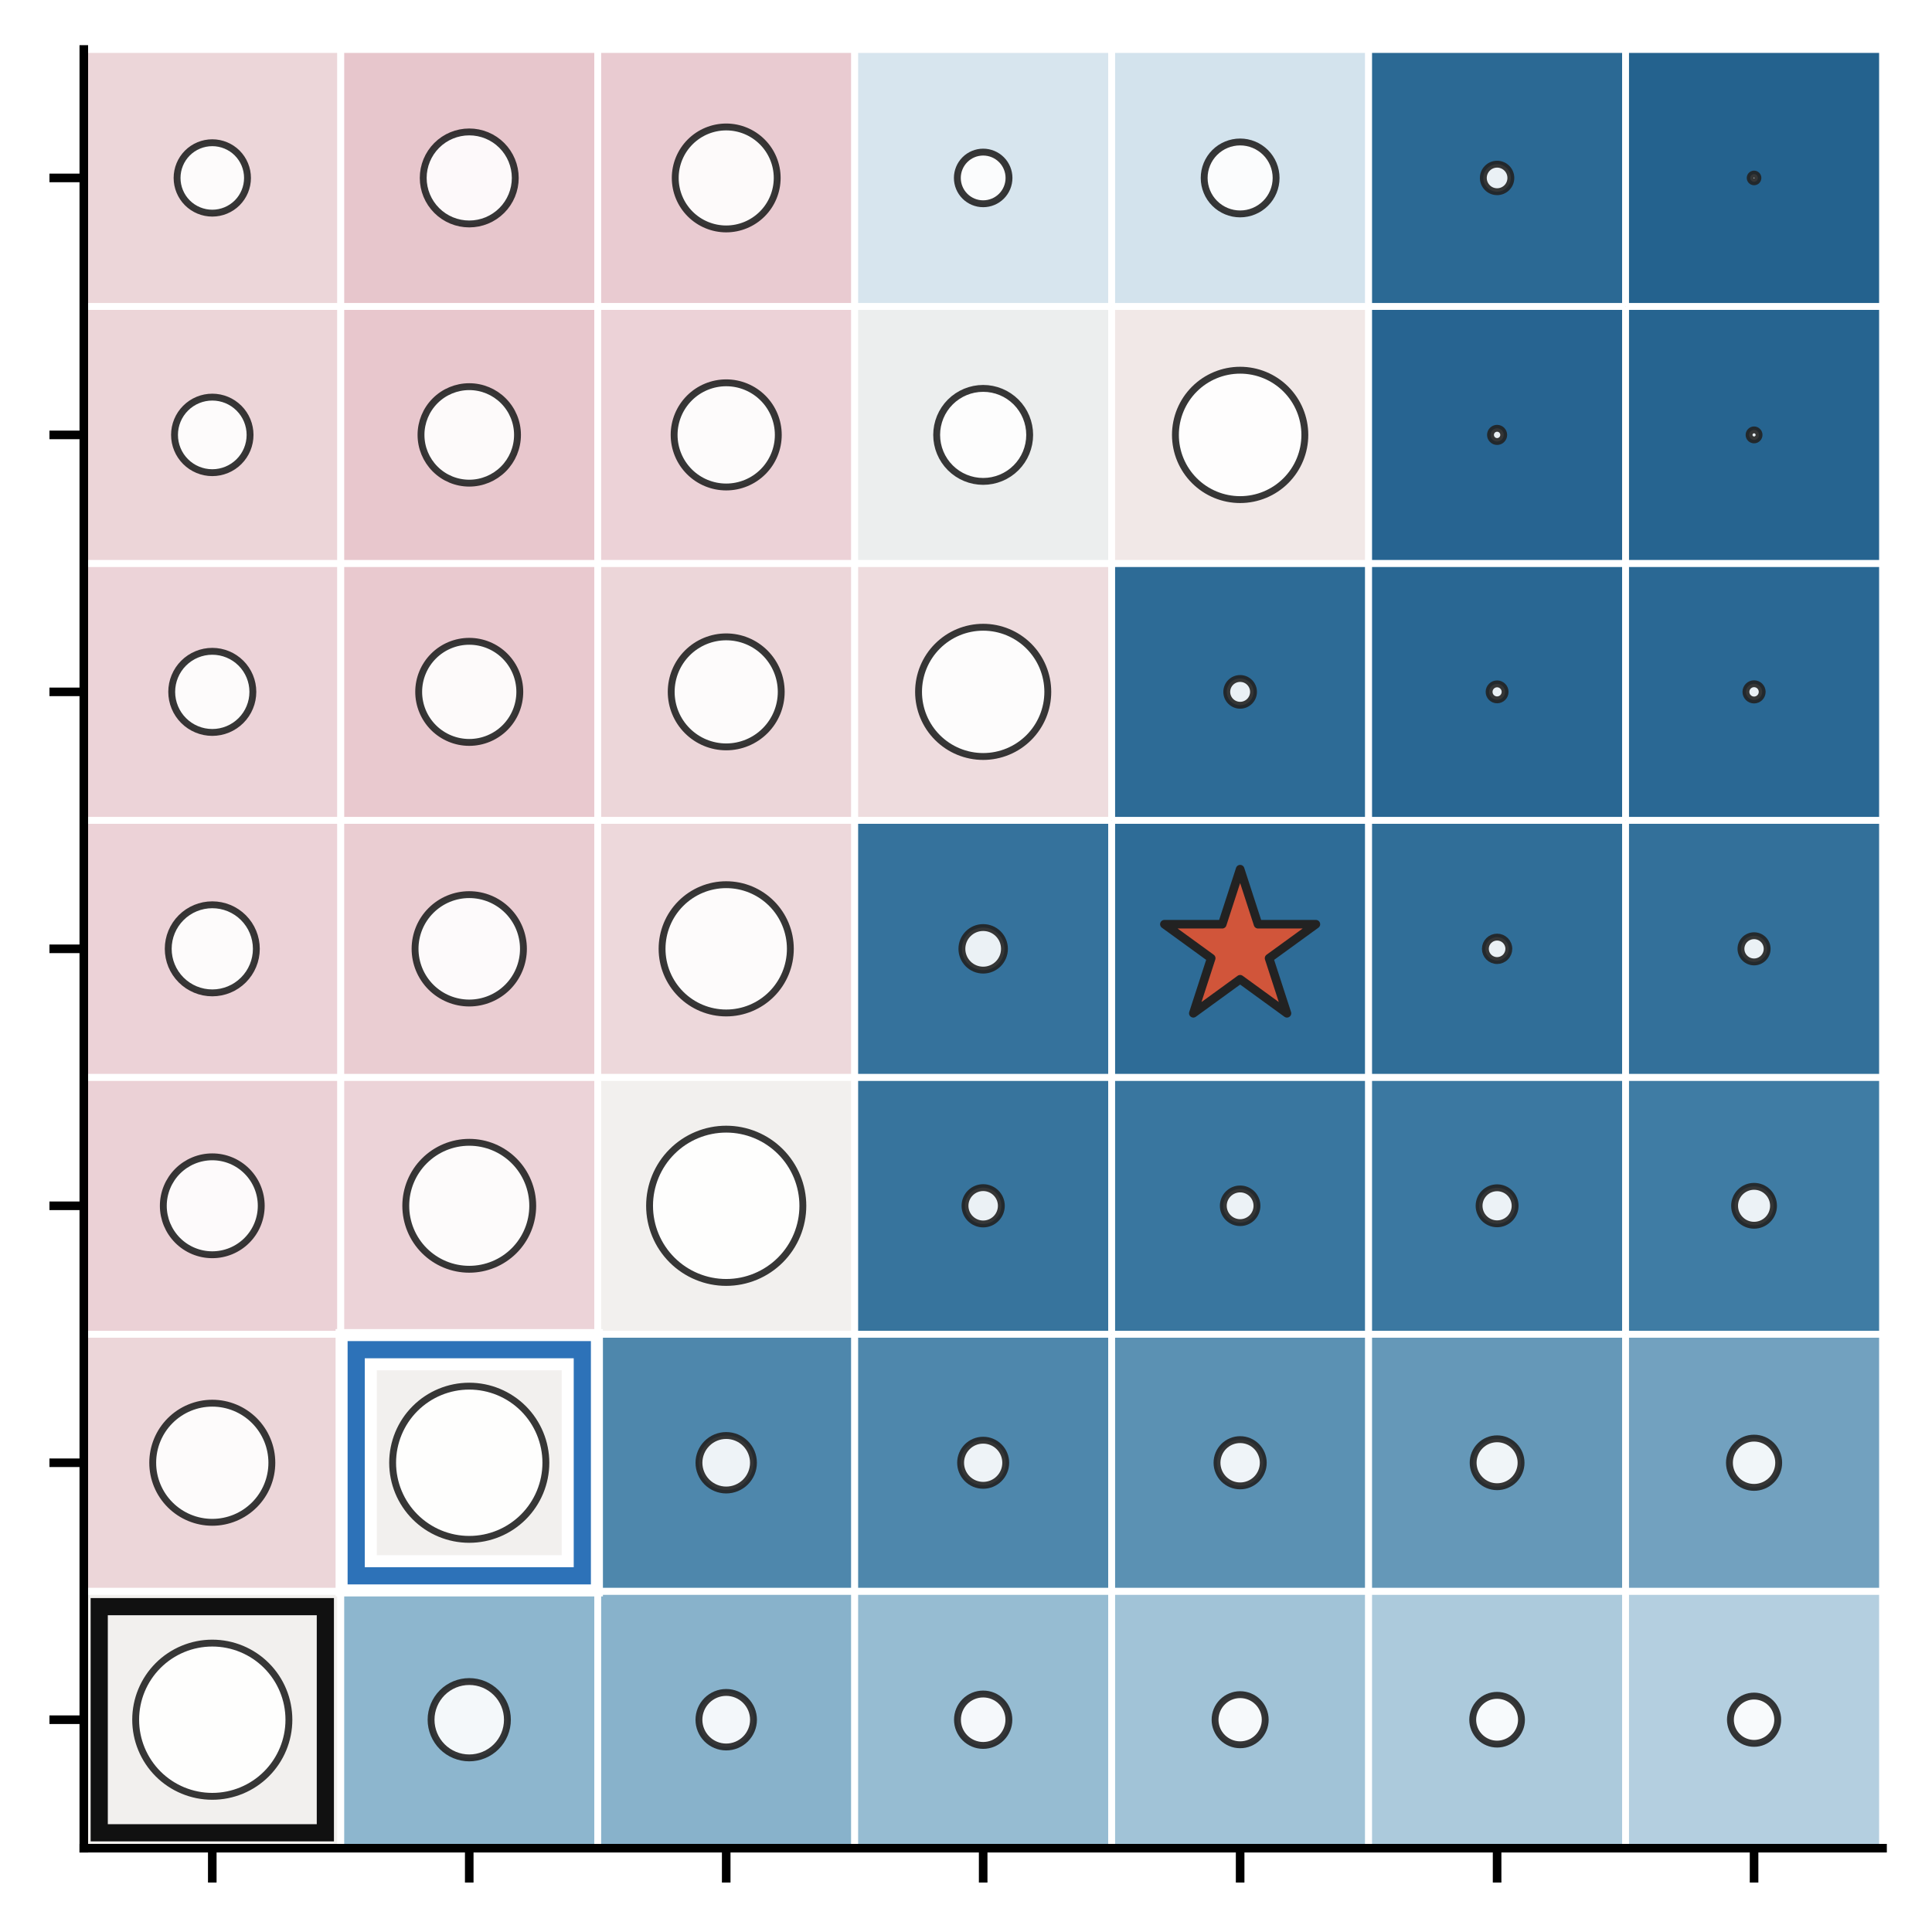
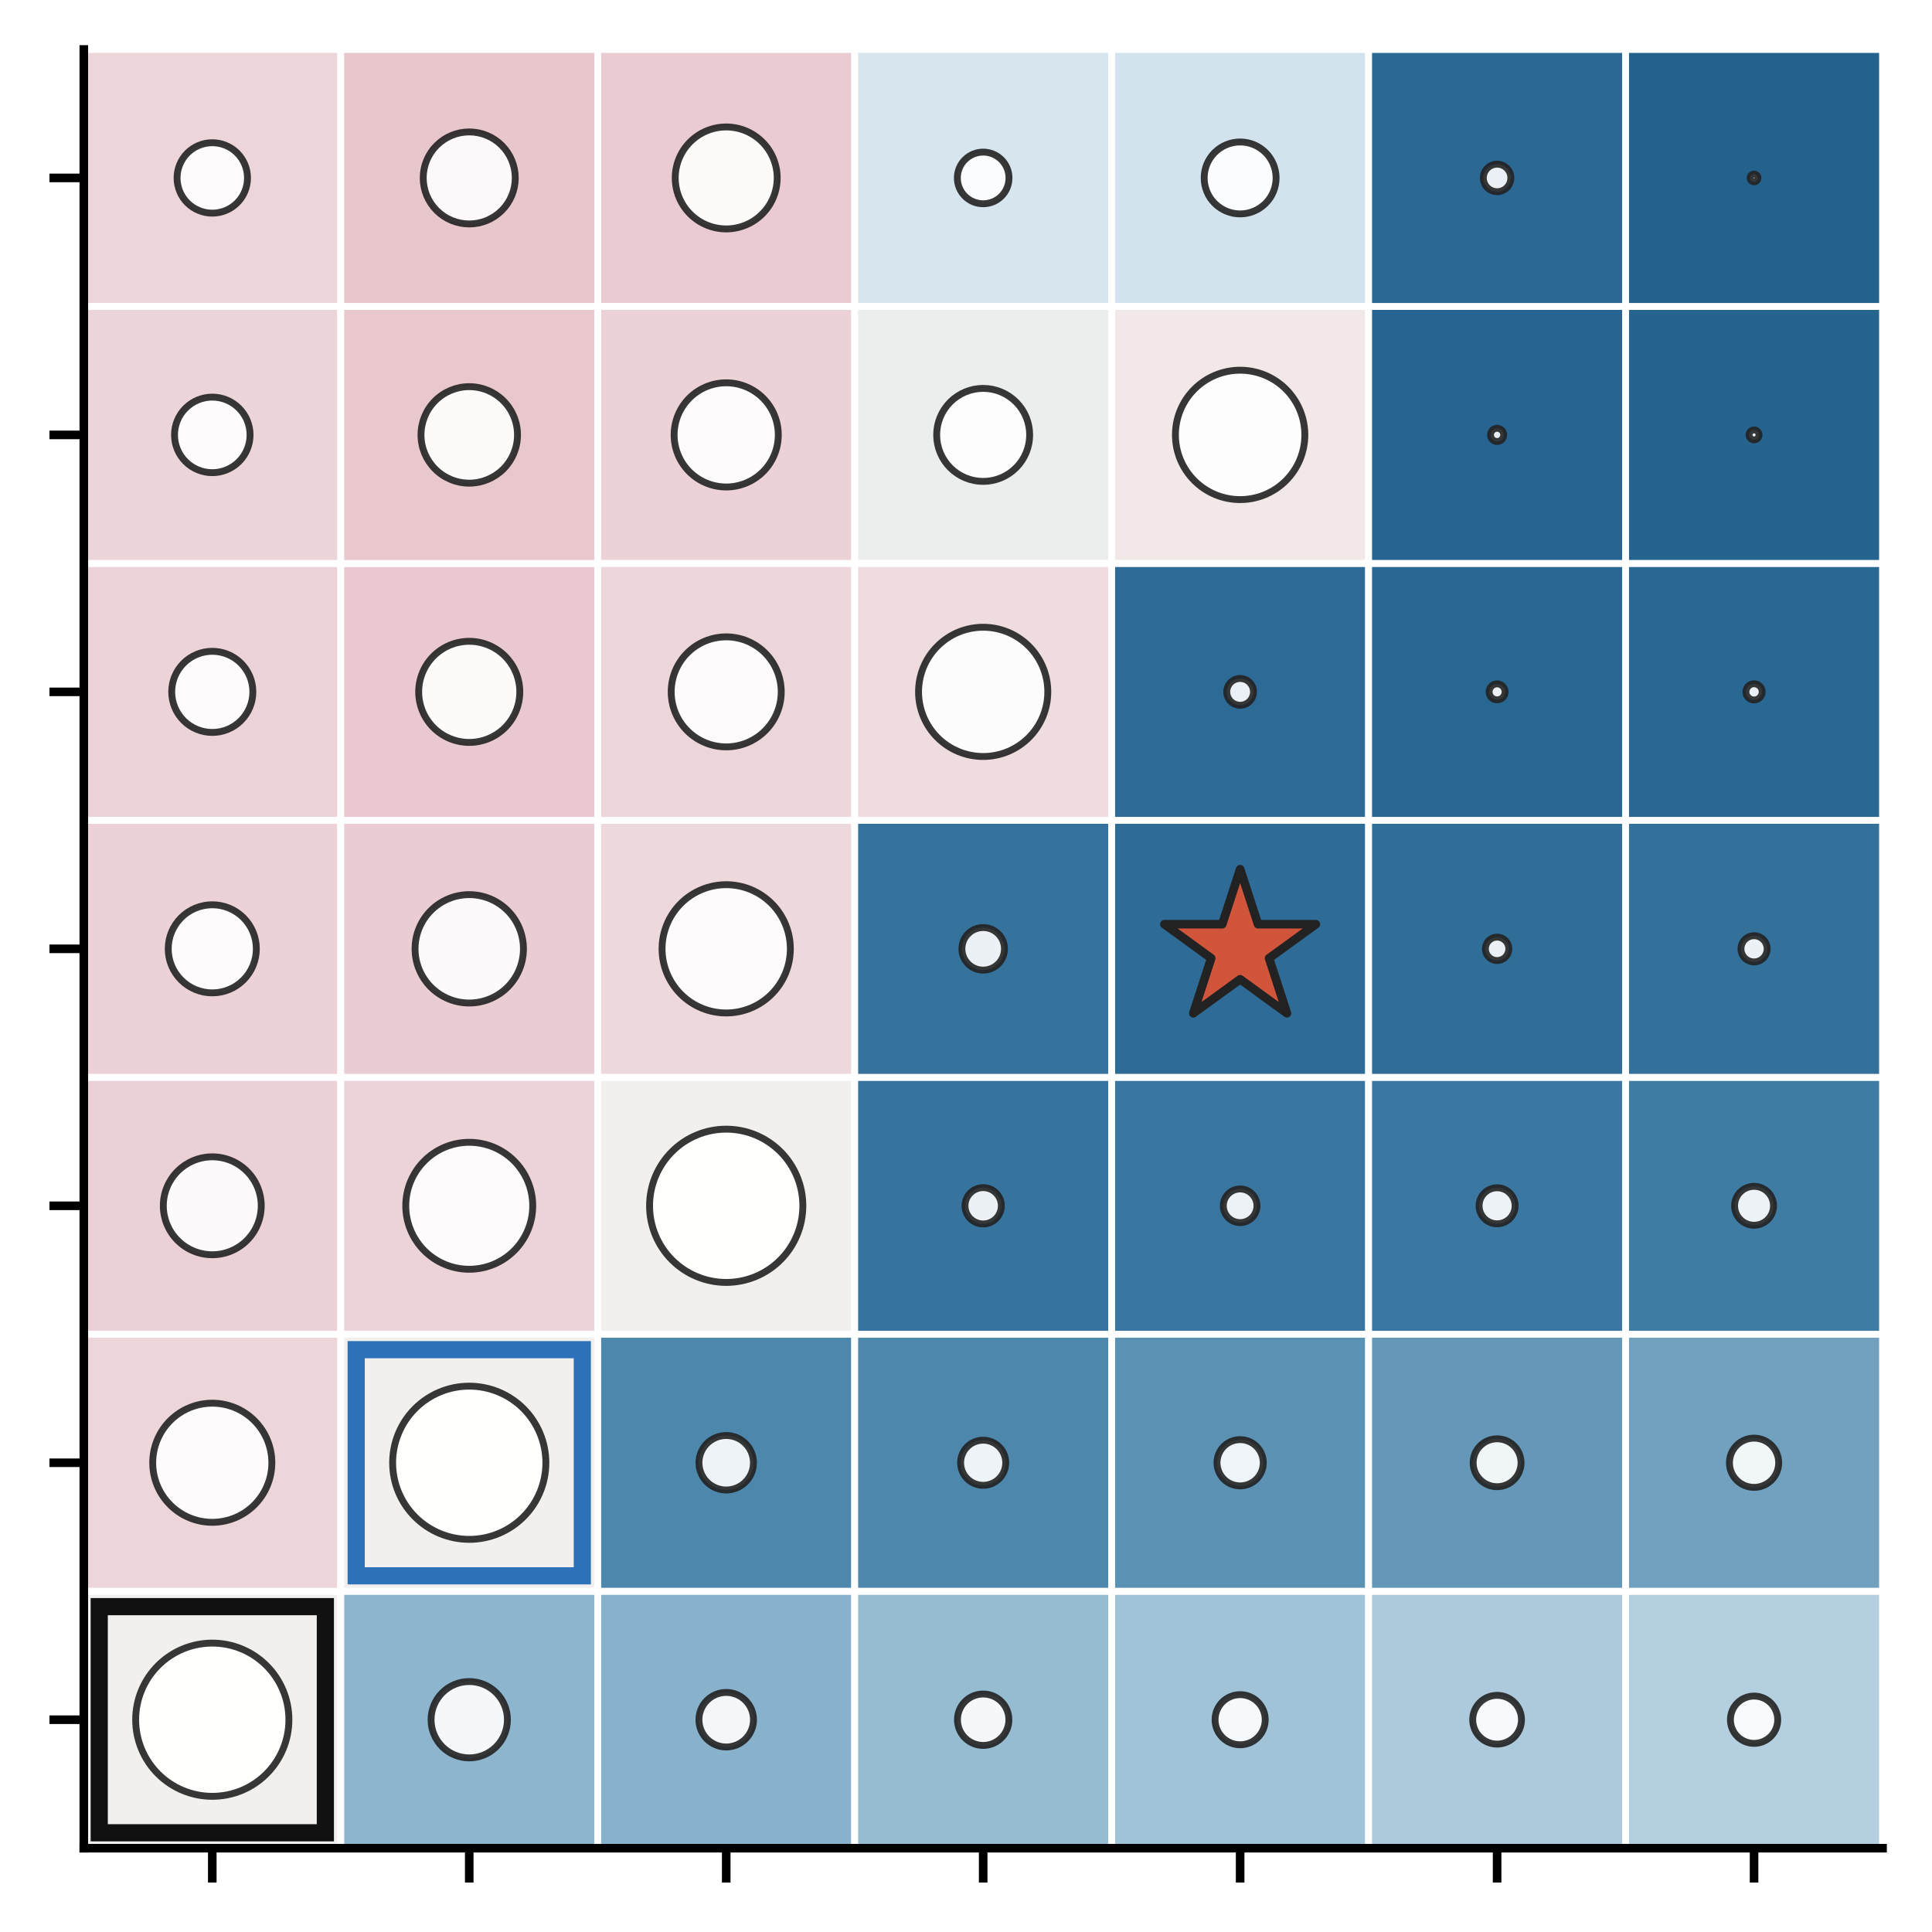
<svg xmlns="http://www.w3.org/2000/svg" xmlns:xlink="http://www.w3.org/1999/xlink" width="112.5pt" height="112.5pt" viewBox="0 0 112.5 112.5" version="1.1">
  <defs>
    <style type="text/css">*{stroke-linejoin: round; stroke-linecap: butt}</style>
  </defs>
  <g id="figure_1">
    <g id="patch_1">
      <path d="M 0 112.5  L 112.5 112.5  L 112.5 0  L 0 0  z " style="fill: #ffffff" />
    </g>
    <g id="axes_1">
      <g id="patch_2">
        <path d="M 4.88 107.62  L 109.62 107.62  L 109.62 2.88  L 4.88 2.88  z " style="fill: #ffffff" />
      </g>
      <g id="QuadMesh_1">
        <path d="M 4.88 107.62  L 19.843 107.62  L 19.843 92.657  L 4.88 92.657  L 4.88 107.62  " clip-path="url(#pad85119942)" style="fill: #f2f0ee; stroke: #ffffff; stroke-width: 0.4" />
        <path d="M 19.843 107.62  L 34.806 107.62  L 34.806 92.657  L 19.843 92.657  L 19.843 107.62  " clip-path="url(#pad85119942)" style="fill: #8db6ce; stroke: #ffffff; stroke-width: 0.4" />
        <path d="M 34.806 107.62  L 49.769 107.62  L 49.769 92.657  L 34.806 92.657  L 34.806 107.62  " clip-path="url(#pad85119942)" style="fill: #88b2cb; stroke: #ffffff; stroke-width: 0.4" />
        <path d="M 49.769 107.62  L 64.732 107.62  L 64.732 92.657  L 49.769 92.657  L 49.769 107.62  " clip-path="url(#pad85119942)" style="fill: #96bcd2; stroke: #ffffff; stroke-width: 0.4" />
        <path d="M 64.732 107.62  L 79.694 107.62  L 79.694 92.657  L 64.732 92.657  L 64.732 107.62  " clip-path="url(#pad85119942)" style="fill: #a1c3d7; stroke: #ffffff; stroke-width: 0.4" />
        <path d="M 79.694 107.62  L 94.657 107.62  L 94.657 92.657  L 79.694 92.657  L 79.694 107.62  " clip-path="url(#pad85119942)" style="fill: #accadc; stroke: #ffffff; stroke-width: 0.4" />
        <path d="M 94.657 107.62  L 109.62 107.62  L 109.62 92.657  L 94.657 92.657  L 94.657 107.62  " clip-path="url(#pad85119942)" style="fill: #b4cfe0; stroke: #ffffff; stroke-width: 0.4" />
        <path d="M 4.88 92.657  L 19.843 92.657  L 19.843 77.694  L 4.88 77.694  L 4.88 92.657  " clip-path="url(#pad85119942)" style="fill: #ecd6d9; stroke: #ffffff; stroke-width: 0.4" />
        <path d="M 19.843 92.657  L 34.806 92.657  L 34.806 77.694  L 19.843 77.694  L 19.843 92.657  " clip-path="url(#pad85119942)" style="fill: #f2f0ee; stroke: #ffffff; stroke-width: 0.4" />
        <path d="M 34.806 92.657  L 49.769 92.657  L 49.769 77.694  L 34.806 77.694  L 34.806 92.657  " clip-path="url(#pad85119942)" style="fill: #4e87ac; stroke: #ffffff; stroke-width: 0.4" />
        <path d="M 49.769 92.657  L 64.732 92.657  L 64.732 77.694  L 49.769 77.694  L 49.769 92.657  " clip-path="url(#pad85119942)" style="fill: #4e87ac; stroke: #ffffff; stroke-width: 0.4" />
        <path d="M 64.732 92.657  L 79.694 92.657  L 79.694 77.694  L 64.732 77.694  L 64.732 92.657  " clip-path="url(#pad85119942)" style="fill: #5b91b3; stroke: #ffffff; stroke-width: 0.4" />
        <path d="M 79.694 92.657  L 94.657 92.657  L 94.657 77.694  L 79.694 77.694  L 79.694 92.657  " clip-path="url(#pad85119942)" style="fill: #6598b8; stroke: #ffffff; stroke-width: 0.4" />
        <path d="M 94.657 92.657  L 109.62 92.657  L 109.62 77.694  L 94.657 77.694  L 94.657 92.657  " clip-path="url(#pad85119942)" style="fill: #72a1bf; stroke: #ffffff; stroke-width: 0.4" />
        <path d="M 4.88 77.694  L 19.843 77.694  L 19.843 62.732  L 4.88 62.732  L 4.88 77.694  " clip-path="url(#pad85119942)" style="fill: #ebd1d6; stroke: #ffffff; stroke-width: 0.4" />
        <path d="M 19.843 77.694  L 34.806 77.694  L 34.806 62.732  L 19.843 62.732  L 19.843 77.694  " clip-path="url(#pad85119942)" style="fill: #ecd3d8; stroke: #ffffff; stroke-width: 0.4" />
        <path d="M 34.806 77.694  L 49.769 77.694  L 49.769 62.732  L 34.806 62.732  L 34.806 77.694  " clip-path="url(#pad85119942)" style="fill: #f2f0ee; stroke: #ffffff; stroke-width: 0.4" />
        <path d="M 49.769 77.694  L 64.732 77.694  L 64.732 62.732  L 49.769 62.732  L 49.769 77.694  " clip-path="url(#pad85119942)" style="fill: #37749d; stroke: #ffffff; stroke-width: 0.4" />
        <path d="M 64.732 77.694  L 79.694 77.694  L 79.694 62.732  L 64.732 62.732  L 64.732 77.694  " clip-path="url(#pad85119942)" style="fill: #39769f; stroke: #ffffff; stroke-width: 0.4" />
        <path d="M 79.694 77.694  L 94.657 77.694  L 94.657 62.732  L 79.694 62.732  L 79.694 77.694  " clip-path="url(#pad85119942)" style="fill: #3b78a1; stroke: #ffffff; stroke-width: 0.4" />
        <path d="M 94.657 77.694  L 109.62 77.694  L 109.62 62.732  L 94.657 62.732  L 94.657 77.694  " clip-path="url(#pad85119942)" style="fill: #3f7ca4; stroke: #ffffff; stroke-width: 0.4" />
        <path d="M 4.88 62.732  L 19.843 62.732  L 19.843 47.769  L 4.88 47.769  L 4.88 62.732  " clip-path="url(#pad85119942)" style="fill: #ecd2d7; stroke: #ffffff; stroke-width: 0.4" />
        <path d="M 19.843 62.732  L 34.806 62.732  L 34.806 47.769  L 19.843 47.769  L 19.843 62.732  " clip-path="url(#pad85119942)" style="fill: #eacdd2; stroke: #ffffff; stroke-width: 0.4" />
        <path d="M 34.806 62.732  L 49.769 62.732  L 49.769 47.769  L 34.806 47.769  L 34.806 62.732  " clip-path="url(#pad85119942)" style="fill: #edd8db; stroke: #ffffff; stroke-width: 0.4" />
        <path d="M 49.769 62.732  L 64.732 62.732  L 64.732 47.769  L 49.769 47.769  L 49.769 62.732  " clip-path="url(#pad85119942)" style="fill: #35729c; stroke: #ffffff; stroke-width: 0.4" />
        <path d="M 64.732 62.732  L 79.694 62.732  L 79.694 47.769  L 64.732 47.769  L 64.732 62.732  " clip-path="url(#pad85119942)" style="fill: #2e6c97; stroke: #ffffff; stroke-width: 0.4" />
        <path d="M 79.694 62.732  L 94.657 62.732  L 94.657 47.769  L 79.694 47.769  L 79.694 62.732  " clip-path="url(#pad85119942)" style="fill: #306e98; stroke: #ffffff; stroke-width: 0.4" />
        <path d="M 94.657 62.732  L 109.62 62.732  L 109.62 47.769  L 94.657 47.769  L 94.657 62.732  " clip-path="url(#pad85119942)" style="fill: #33709a; stroke: #ffffff; stroke-width: 0.4" />
        <path d="M 4.88 47.769  L 19.843 47.769  L 19.843 32.806  L 4.88 32.806  L 4.88 47.769  " clip-path="url(#pad85119942)" style="fill: #ecd3d8; stroke: #ffffff; stroke-width: 0.4" />
        <path d="M 19.843 47.769  L 34.806 47.769  L 34.806 32.806  L 19.843 32.806  L 19.843 47.769  " clip-path="url(#pad85119942)" style="fill: #e9c9cf; stroke: #ffffff; stroke-width: 0.4" />
        <path d="M 34.806 47.769  L 49.769 47.769  L 49.769 32.806  L 34.806 32.806  L 34.806 47.769  " clip-path="url(#pad85119942)" style="fill: #ecd6d9; stroke: #ffffff; stroke-width: 0.4" />
        <path d="M 49.769 47.769  L 64.732 47.769  L 64.732 32.806  L 49.769 32.806  L 49.769 47.769  " clip-path="url(#pad85119942)" style="fill: #eedcde; stroke: #ffffff; stroke-width: 0.4" />
        <path d="M 64.732 47.769  L 79.694 47.769  L 79.694 32.806  L 64.732 32.806  L 64.732 47.769  " clip-path="url(#pad85119942)" style="fill: #2d6b96; stroke: #ffffff; stroke-width: 0.4" />
        <path d="M 79.694 47.769  L 94.657 47.769  L 94.657 32.806  L 79.694 32.806  L 79.694 47.769  " clip-path="url(#pad85119942)" style="fill: #296793; stroke: #ffffff; stroke-width: 0.4" />
        <path d="M 94.657 47.769  L 109.62 47.769  L 109.62 32.806  L 94.657 32.806  L 94.657 47.769  " clip-path="url(#pad85119942)" style="fill: #2a6894; stroke: #ffffff; stroke-width: 0.4" />
        <path d="M 4.88 32.806  L 19.843 32.806  L 19.843 17.843  L 4.88 17.843  L 4.88 32.806  " clip-path="url(#pad85119942)" style="fill: #ecd5d8; stroke: #ffffff; stroke-width: 0.4" />
        <path d="M 19.843 32.806  L 34.806 32.806  L 34.806 17.843  L 19.843 17.843  L 19.843 32.806  " clip-path="url(#pad85119942)" style="fill: #e8c7cd; stroke: #ffffff; stroke-width: 0.4" />
        <path d="M 34.806 32.806  L 49.769 32.806  L 49.769 17.843  L 34.806 17.843  L 34.806 32.806  " clip-path="url(#pad85119942)" style="fill: #ecd2d7; stroke: #ffffff; stroke-width: 0.4" />
        <path d="M 49.769 32.806  L 64.732 32.806  L 64.732 17.843  L 49.769 17.843  L 49.769 32.806  " clip-path="url(#pad85119942)" style="fill: #eceeee; stroke: #ffffff; stroke-width: 0.4" />
        <path d="M 64.732 32.806  L 79.694 32.806  L 79.694 17.843  L 64.732 17.843  L 64.732 32.806  " clip-path="url(#pad85119942)" style="fill: #f1e8e7; stroke: #ffffff; stroke-width: 0.4" />
        <path d="M 79.694 32.806  L 94.657 32.806  L 94.657 17.843  L 79.694 17.843  L 79.694 32.806  " clip-path="url(#pad85119942)" style="fill: #276491; stroke: #ffffff; stroke-width: 0.4" />
        <path d="M 94.657 32.806  L 109.62 32.806  L 109.62 17.843  L 94.657 17.843  L 94.657 32.806  " clip-path="url(#pad85119942)" style="fill: #266490; stroke: #ffffff; stroke-width: 0.4" />
        <path d="M 4.88 17.843  L 19.843 17.843  L 19.843 2.88  L 4.88 2.88  L 4.88 17.843  " clip-path="url(#pad85119942)" style="fill: #ecd6d9; stroke: #ffffff; stroke-width: 0.4" />
        <path d="M 19.843 17.843  L 34.806 17.843  L 34.806 2.88  L 19.843 2.88  L 19.843 17.843  " clip-path="url(#pad85119942)" style="fill: #e7c6cc; stroke: #ffffff; stroke-width: 0.4" />
        <path d="M 34.806 17.843  L 49.769 17.843  L 49.769 2.88  L 34.806 2.88  L 34.806 17.843  " clip-path="url(#pad85119942)" style="fill: #e9cbd1; stroke: #ffffff; stroke-width: 0.4" />
        <path d="M 49.769 17.843  L 64.732 17.843  L 64.732 2.88  L 49.769 2.88  L 49.769 17.843  " clip-path="url(#pad85119942)" style="fill: #d7e5ee; stroke: #ffffff; stroke-width: 0.4" />
        <path d="M 64.732 17.843  L 79.694 17.843  L 79.694 2.88  L 64.732 2.88  L 64.732 17.843  " clip-path="url(#pad85119942)" style="fill: #d3e3ed; stroke: #ffffff; stroke-width: 0.4" />
        <path d="M 79.694 17.843  L 94.657 17.843  L 94.657 2.88  L 79.694 2.88  L 79.694 17.843  " clip-path="url(#pad85119942)" style="fill: #2b6994; stroke: #ffffff; stroke-width: 0.4" />
        <path d="M 94.657 17.843  L 109.62 17.843  L 109.62 2.88  L 94.657 2.88  L 94.657 17.843  " clip-path="url(#pad85119942)" style="fill: #24628e; stroke: #ffffff; stroke-width: 0.4" />
      </g>
      <g id="matplotlib.axis_1">
        <g id="xtick_1">
          <g id="line2d_1">
            <defs>
              <path id="mf7622c534a" d="M 0 0  L 0 2  " style="stroke: #000000; stroke-width: 0.5" />
            </defs>
            <g>
              <use xlink:href="#mf7622c534a" x="12.361" y="107.62" style="stroke: #000000; stroke-width: 0.5" />
            </g>
          </g>
        </g>
        <g id="xtick_2">
          <g id="line2d_2">
            <g>
              <use xlink:href="#mf7622c534a" x="27.324" y="107.62" style="stroke: #000000; stroke-width: 0.5" />
            </g>
          </g>
        </g>
        <g id="xtick_3">
          <g id="line2d_3">
            <g>
              <use xlink:href="#mf7622c534a" x="42.287" y="107.62" style="stroke: #000000; stroke-width: 0.5" />
            </g>
          </g>
        </g>
        <g id="xtick_4">
          <g id="line2d_4">
            <g>
              <use xlink:href="#mf7622c534a" x="57.25" y="107.62" style="stroke: #000000; stroke-width: 0.5" />
            </g>
          </g>
        </g>
        <g id="xtick_5">
          <g id="line2d_5">
            <g>
              <use xlink:href="#mf7622c534a" x="72.213" y="107.62" style="stroke: #000000; stroke-width: 0.5" />
            </g>
          </g>
        </g>
        <g id="xtick_6">
          <g id="line2d_6">
            <g>
              <use xlink:href="#mf7622c534a" x="87.176" y="107.62" style="stroke: #000000; stroke-width: 0.5" />
            </g>
          </g>
        </g>
        <g id="xtick_7">
          <g id="line2d_7">
            <g>
              <use xlink:href="#mf7622c534a" x="102.139" y="107.62" style="stroke: #000000; stroke-width: 0.5" />
            </g>
          </g>
        </g>
      </g>
      <g id="matplotlib.axis_2">
        <g id="ytick_1">
          <g id="line2d_8">
            <defs>
              <path id="m5382130610" d="M 0 0  L -2 0  " style="stroke: #000000; stroke-width: 0.5" />
            </defs>
            <g>
              <use xlink:href="#m5382130610" x="4.88" y="100.139" style="stroke: #000000; stroke-width: 0.5" />
            </g>
          </g>
        </g>
        <g id="ytick_2">
          <g id="line2d_9">
            <g>
              <use xlink:href="#m5382130610" x="4.88" y="85.176" style="stroke: #000000; stroke-width: 0.5" />
            </g>
          </g>
        </g>
        <g id="ytick_3">
          <g id="line2d_10">
            <g>
              <use xlink:href="#m5382130610" x="4.88" y="70.213" style="stroke: #000000; stroke-width: 0.5" />
            </g>
          </g>
        </g>
        <g id="ytick_4">
          <g id="line2d_11">
            <g>
              <use xlink:href="#m5382130610" x="4.88" y="55.25" style="stroke: #000000; stroke-width: 0.5" />
            </g>
          </g>
        </g>
        <g id="ytick_5">
          <g id="line2d_12">
            <g>
              <use xlink:href="#m5382130610" x="4.88" y="40.287" style="stroke: #000000; stroke-width: 0.5" />
            </g>
          </g>
        </g>
        <g id="ytick_6">
          <g id="line2d_13">
            <g>
              <use xlink:href="#m5382130610" x="4.88" y="25.324" style="stroke: #000000; stroke-width: 0.5" />
            </g>
          </g>
        </g>
        <g id="ytick_7">
          <g id="line2d_14">
            <g>
              <use xlink:href="#m5382130610" x="4.88" y="10.361" style="stroke: #000000; stroke-width: 0.5" />
            </g>
          </g>
        </g>
      </g>
      <g id="patch_3">
        <path d="M 4.88 107.62  L 4.88 2.88  " style="fill: none; stroke: #000000; stroke-width: 0.5; stroke-linejoin: miter; stroke-linecap: square" />
      </g>
      <g id="patch_4">
        <path d="M 4.88 107.62  L 109.62 107.62  " style="fill: none; stroke: #000000; stroke-width: 0.5; stroke-linejoin: miter; stroke-linecap: square" />
      </g>
      <g id="PathCollection_1">
        <path d="M 12.361 104.6  C 13.545 104.6 14.68 104.13 15.516 103.294  C 16.353 102.457 16.823 101.322 16.823 100.139  C 16.823 98.955 16.353 97.82 15.516 96.984  C 14.68 96.147 13.545 95.677 12.361 95.677  C 11.178 95.677 10.043 96.147 9.206 96.984  C 8.37 97.82 7.9 98.955 7.9 100.139  C 7.9 101.322 8.37 102.457 9.206 103.294  C 10.043 104.13 11.178 104.6 12.361 104.6  z " clip-path="url(#pad85119942)" style="fill: #ffffff; fill-opacity: 0.9; stroke: #222222; stroke-opacity: 0.9; stroke-width: 0.4" />
        <path d="M 27.324 102.362  C 27.914 102.362 28.479 102.127 28.896 101.711  C 29.313 101.294 29.547 100.728 29.547 100.139  C 29.547 99.549 29.313 98.984 28.896 98.567  C 28.479 98.15 27.914 97.916 27.324 97.916  C 26.735 97.916 26.169 98.15 25.752 98.567  C 25.336 98.984 25.101 99.549 25.101 100.139  C 25.101 100.728 25.336 101.294 25.752 101.711  C 26.169 102.127 26.735 102.362 27.324 102.362  z " clip-path="url(#pad85119942)" style="fill: #ffffff; fill-opacity: 0.9; stroke: #222222; stroke-opacity: 0.9; stroke-width: 0.4" />
        <path d="M 42.287 101.727  C 42.708 101.727 43.112 101.56 43.41 101.262  C 43.708 100.964 43.876 100.56 43.876 100.139  C 43.876 99.717 43.708 99.313 43.41 99.016  C 43.112 98.718 42.708 98.55 42.287 98.55  C 41.866 98.55 41.462 98.718 41.164 99.016  C 40.866 99.313 40.699 99.717 40.699 100.139  C 40.699 100.56 40.866 100.964 41.164 101.262  C 41.462 101.56 41.866 101.727 42.287 101.727  z " clip-path="url(#pad85119942)" style="fill: #ffffff; fill-opacity: 0.9; stroke: #222222; stroke-opacity: 0.9; stroke-width: 0.4" />
        <path d="M 57.25 101.636  C 57.647 101.636 58.028 101.478 58.309 101.197  C 58.59 100.917 58.747 100.536 58.747 100.139  C 58.747 99.742 58.59 99.361 58.309 99.08  C 58.028 98.799 57.647 98.642 57.25 98.642  C 56.853 98.642 56.472 98.799 56.191 99.08  C 55.911 99.361 55.753 99.742 55.753 100.139  C 55.753 100.536 55.911 100.917 56.191 101.197  C 56.472 101.478 56.853 101.636 57.25 101.636  z " clip-path="url(#pad85119942)" style="fill: #ffffff; fill-opacity: 0.9; stroke: #222222; stroke-opacity: 0.9; stroke-width: 0.4" />
        <path d="M 72.213 101.598  C 72.6 101.598 72.971 101.445 73.245 101.171  C 73.519 100.897 73.673 100.526 73.673 100.139  C 73.673 99.752 73.519 99.38 73.245 99.107  C 72.971 98.833 72.6 98.679 72.213 98.679  C 71.826 98.679 71.455 98.833 71.181 99.107  C 70.907 99.38 70.753 99.752 70.753 100.139  C 70.753 100.526 70.907 100.897 71.181 101.171  C 71.455 101.445 71.826 101.598 72.213 101.598  z " clip-path="url(#pad85119942)" style="fill: #ffffff; fill-opacity: 0.9; stroke: #222222; stroke-opacity: 0.9; stroke-width: 0.4" />
        <path d="M 87.176 101.559  C 87.552 101.559 87.914 101.409 88.18 101.143  C 88.446 100.877 88.596 100.515 88.596 100.139  C 88.596 99.762 88.446 99.401 88.18 99.135  C 87.914 98.868 87.552 98.719 87.176 98.719  C 86.799 98.719 86.438 98.868 86.172 99.135  C 85.905 99.401 85.756 99.762 85.756 100.139  C 85.756 100.515 85.905 100.877 86.172 101.143  C 86.438 101.409 86.799 101.559 87.176 101.559  z " clip-path="url(#pad85119942)" style="fill: #ffffff; fill-opacity: 0.9; stroke: #222222; stroke-opacity: 0.9; stroke-width: 0.4" />
        <path d="M 102.139 101.516  C 102.504 101.516 102.854 101.371 103.112 101.112  C 103.371 100.854 103.516 100.504 103.516 100.139  C 103.516 99.774 103.371 99.423 103.112 99.165  C 102.854 98.907 102.504 98.762 102.139 98.762  C 101.774 98.762 101.423 98.907 101.165 99.165  C 100.907 99.423 100.762 99.774 100.762 100.139  C 100.762 100.504 100.907 100.854 101.165 101.112  C 101.423 101.371 101.774 101.516 102.139 101.516  z " clip-path="url(#pad85119942)" style="fill: #ffffff; fill-opacity: 0.9; stroke: #222222; stroke-opacity: 0.9; stroke-width: 0.4" />
        <path d="M 12.361 88.644  C 13.281 88.644 14.164 88.279 14.814 87.628  C 15.464 86.978 15.83 86.096 15.83 85.176  C 15.83 84.256 15.464 83.374 14.814 82.723  C 14.164 82.073 13.281 81.707 12.361 81.707  C 11.442 81.707 10.559 82.073 9.909 82.723  C 9.258 83.374 8.893 84.256 8.893 85.176  C 8.893 86.096 9.258 86.978 9.909 87.628  C 10.559 88.279 11.442 88.644 12.361 88.644  z " clip-path="url(#pad85119942)" style="fill: #ffffff; fill-opacity: 0.9; stroke: #222222; stroke-opacity: 0.9; stroke-width: 0.4" />
        <path d="M 27.324 89.637  C 28.507 89.637 29.642 89.167 30.479 88.33  C 31.315 87.494 31.786 86.359 31.786 85.176  C 31.786 83.993 31.315 82.858 30.479 82.021  C 29.642 81.185 28.507 80.715 27.324 80.715  C 26.141 80.715 25.006 81.185 24.17 82.021  C 23.333 82.858 22.863 83.993 22.863 85.176  C 22.863 86.359 23.333 87.494 24.17 88.33  C 25.006 89.167 26.141 89.637 27.324 89.637  z " clip-path="url(#pad85119942)" style="fill: #ffffff; fill-opacity: 0.9; stroke: #222222; stroke-opacity: 0.9; stroke-width: 0.4" />
        <path d="M 42.287 86.763  C 42.708 86.763 43.112 86.595 43.409 86.298  C 43.707 86 43.874 85.597 43.874 85.176  C 43.874 84.755 43.707 84.351 43.409 84.054  C 43.112 83.756 42.708 83.589 42.287 83.589  C 41.866 83.589 41.463 83.756 41.165 84.054  C 40.868 84.351 40.7 84.755 40.7 85.176  C 40.7 85.597 40.868 86 41.165 86.298  C 41.463 86.595 41.866 86.763 42.287 86.763  z " clip-path="url(#pad85119942)" style="fill: #ffffff; fill-opacity: 0.9; stroke: #222222; stroke-opacity: 0.9; stroke-width: 0.4" />
        <path d="M 57.25 86.49  C 57.599 86.49 57.933 86.352 58.179 86.105  C 58.426 85.859 58.564 85.524 58.564 85.176  C 58.564 84.827 58.426 84.493 58.179 84.246  C 57.933 84 57.599 83.862 57.25 83.862  C 56.902 83.862 56.567 84 56.321 84.246  C 56.074 84.493 55.936 84.827 55.936 85.176  C 55.936 85.524 56.074 85.859 56.321 86.105  C 56.567 86.352 56.902 86.49 57.25 86.49  z " clip-path="url(#pad85119942)" style="fill: #ffffff; fill-opacity: 0.9; stroke: #222222; stroke-opacity: 0.9; stroke-width: 0.4" />
        <path d="M 72.213 86.523  C 72.57 86.523 72.913 86.381 73.166 86.129  C 73.418 85.876 73.56 85.533 73.56 85.176  C 73.56 84.819 73.418 84.476 73.166 84.223  C 72.913 83.97 72.57 83.829 72.213 83.829  C 71.856 83.829 71.513 83.97 71.26 84.223  C 71.008 84.476 70.866 84.819 70.866 85.176  C 70.866 85.533 71.008 85.876 71.26 86.129  C 71.513 86.381 71.856 86.523 72.213 86.523  z " clip-path="url(#pad85119942)" style="fill: #ffffff; fill-opacity: 0.9; stroke: #222222; stroke-opacity: 0.9; stroke-width: 0.4" />
        <path d="M 87.176 86.571  C 87.546 86.571 87.901 86.424 88.162 86.162  C 88.424 85.901 88.571 85.546 88.571 85.176  C 88.571 84.806 88.424 84.451 88.162 84.19  C 87.901 83.928 87.546 83.781 87.176 83.781  C 86.806 83.781 86.451 83.928 86.19 84.19  C 85.928 84.451 85.781 84.806 85.781 85.176  C 85.781 85.546 85.928 85.901 86.19 86.162  C 86.451 86.424 86.806 86.571 87.176 86.571  z " clip-path="url(#pad85119942)" style="fill: #ffffff; fill-opacity: 0.9; stroke: #222222; stroke-opacity: 0.9; stroke-width: 0.4" />
        <path d="M 102.139 86.61  C 102.519 86.61 102.884 86.459 103.153 86.19  C 103.422 85.921 103.573 85.556 103.573 85.176  C 103.573 84.795 103.422 84.431 103.153 84.162  C 102.884 83.893 102.519 83.742 102.139 83.742  C 101.758 83.742 101.394 83.893 101.125 84.162  C 100.856 84.431 100.705 84.795 100.705 85.176  C 100.705 85.556 100.856 85.921 101.125 86.19  C 101.394 86.459 101.758 86.61 102.139 86.61  z " clip-path="url(#pad85119942)" style="fill: #ffffff; fill-opacity: 0.9; stroke: #222222; stroke-opacity: 0.9; stroke-width: 0.4" />
        <path d="M 12.361 73.064  C 13.118 73.064 13.843 72.764 14.377 72.229  C 14.912 71.694 15.212 70.969 15.212 70.213  C 15.212 69.457 14.912 68.732 14.377 68.197  C 13.843 67.662 13.118 67.362 12.361 67.362  C 11.605 67.362 10.88 67.662 10.345 68.197  C 9.811 68.732 9.51 69.457 9.51 70.213  C 9.51 70.969 9.811 71.694 10.345 72.229  C 10.88 72.764 11.605 73.064 12.361 73.064  z " clip-path="url(#pad85119942)" style="fill: #ffffff; fill-opacity: 0.9; stroke: #222222; stroke-opacity: 0.9; stroke-width: 0.4" />
        <path d="M 27.324 73.909  C 28.305 73.909 29.245 73.52 29.938 72.827  C 30.631 72.134 31.021 71.193 31.021 70.213  C 31.021 69.233 30.631 68.292 29.938 67.599  C 29.245 66.906 28.305 66.516 27.324 66.516  C 26.344 66.516 25.404 66.906 24.711 67.599  C 24.017 68.292 23.628 69.233 23.628 70.213  C 23.628 71.193 24.017 72.134 24.711 72.827  C 25.404 73.52 26.344 73.909 27.324 73.909  z " clip-path="url(#pad85119942)" style="fill: #ffffff; fill-opacity: 0.9; stroke: #222222; stroke-opacity: 0.9; stroke-width: 0.4" />
        <path d="M 42.287 74.676  C 43.471 74.676 44.606 74.205 45.443 73.369  C 46.28 72.532 46.75 71.396 46.75 70.213  C 46.75 69.029 46.28 67.894 45.443 67.057  C 44.606 66.22 43.471 65.75 42.287 65.75  C 41.104 65.75 39.968 66.22 39.132 67.057  C 38.295 67.894 37.824 69.029 37.824 70.213  C 37.824 71.396 38.295 72.532 39.132 73.369  C 39.968 74.205 41.104 74.676 42.287 74.676  z " clip-path="url(#pad85119942)" style="fill: #ffffff; fill-opacity: 0.9; stroke: #222222; stroke-opacity: 0.9; stroke-width: 0.4" />
        <path d="M 57.25 71.271  C 57.531 71.271 57.8 71.159 57.998 70.961  C 58.196 70.763 58.308 70.493 58.308 70.213  C 58.308 69.932 58.196 69.663 57.998 69.465  C 57.8 69.267 57.531 69.155 57.25 69.155  C 56.97 69.155 56.701 69.267 56.502 69.465  C 56.304 69.663 56.192 69.932 56.192 70.213  C 56.192 70.493 56.304 70.763 56.502 70.961  C 56.701 71.159 56.97 71.271 57.25 71.271  z " clip-path="url(#pad85119942)" style="fill: #ffffff; fill-opacity: 0.9; stroke: #222222; stroke-opacity: 0.9; stroke-width: 0.4" />
        <path d="M 72.213 71.193  C 72.473 71.193 72.722 71.089 72.906 70.906  C 73.089 70.722 73.193 70.473 73.193 70.213  C 73.193 69.953 73.089 69.704 72.906 69.52  C 72.722 69.337 72.473 69.233 72.213 69.233  C 71.953 69.233 71.704 69.337 71.52 69.52  C 71.337 69.704 71.233 69.953 71.233 70.213  C 71.233 70.473 71.337 70.722 71.52 70.906  C 71.704 71.089 71.953 71.193 72.213 71.193  z " clip-path="url(#pad85119942)" style="fill: #ffffff; fill-opacity: 0.9; stroke: #222222; stroke-opacity: 0.9; stroke-width: 0.4" />
        <path d="M 87.176 71.262  C 87.454 71.262 87.721 71.151 87.918 70.955  C 88.114 70.758 88.225 70.491 88.225 70.213  C 88.225 69.935 88.114 69.668 87.918 69.471  C 87.721 69.274 87.454 69.164 87.176 69.164  C 86.898 69.164 86.631 69.274 86.434 69.471  C 86.237 69.668 86.127 69.935 86.127 70.213  C 86.127 70.491 86.237 70.758 86.434 70.955  C 86.631 71.151 86.898 71.262 87.176 71.262  z " clip-path="url(#pad85119942)" style="fill: #ffffff; fill-opacity: 0.9; stroke: #222222; stroke-opacity: 0.9; stroke-width: 0.4" />
        <path d="M 102.139 71.346  C 102.439 71.346 102.728 71.227 102.94 71.014  C 103.153 70.802 103.272 70.514 103.272 70.213  C 103.272 69.912 103.153 69.624 102.94 69.412  C 102.728 69.199 102.439 69.08 102.139 69.08  C 101.838 69.08 101.55 69.199 101.337 69.412  C 101.125 69.624 101.005 69.912 101.005 70.213  C 101.005 70.514 101.125 70.802 101.337 71.014  C 101.55 71.227 101.838 71.346 102.139 71.346  z " clip-path="url(#pad85119942)" style="fill: #ffffff; fill-opacity: 0.9; stroke: #222222; stroke-opacity: 0.9; stroke-width: 0.4" />
        <path d="M 12.361 57.815  C 13.042 57.815 13.694 57.545 14.175 57.064  C 14.656 56.583 14.927 55.93 14.927 55.25  C 14.927 54.57 14.656 53.917 14.175 53.436  C 13.694 52.955 13.042 52.685 12.361 52.685  C 11.681 52.685 11.029 52.955 10.548 53.436  C 10.066 53.917 9.796 54.57 9.796 55.25  C 9.796 55.93 10.066 56.583 10.548 57.064  C 11.029 57.545 11.681 57.815 12.361 57.815  z " clip-path="url(#pad85119942)" style="fill: #ffffff; fill-opacity: 0.9; stroke: #222222; stroke-opacity: 0.9; stroke-width: 0.4" />
        <path d="M 27.324 58.406  C 28.161 58.406 28.964 58.073 29.556 57.482  C 30.148 56.89 30.48 56.087 30.48 55.25  C 30.48 54.413 30.148 53.61 29.556 53.019  C 28.964 52.427 28.161 52.094 27.324 52.094  C 26.487 52.094 25.685 52.427 25.093 53.019  C 24.501 53.61 24.169 54.413 24.169 55.25  C 24.169 56.087 24.501 56.89 25.093 57.482  C 25.685 58.073 26.487 58.406 27.324 58.406  z " clip-path="url(#pad85119942)" style="fill: #ffffff; fill-opacity: 0.9; stroke: #222222; stroke-opacity: 0.9; stroke-width: 0.4" />
        <path d="M 42.287 58.985  C 43.278 58.985 44.228 58.592 44.928 57.891  C 45.629 57.191 46.022 56.241 46.022 55.25  C 46.022 54.26 45.629 53.309 44.928 52.609  C 44.228 51.908 43.278 51.515 42.287 51.515  C 41.297 51.515 40.346 51.908 39.646 52.609  C 38.946 53.309 38.552 54.26 38.552 55.25  C 38.552 56.241 38.946 57.191 39.646 57.891  C 40.346 58.592 41.297 58.985 42.287 58.985  z " clip-path="url(#pad85119942)" style="fill: #ffffff; fill-opacity: 0.9; stroke: #222222; stroke-opacity: 0.9; stroke-width: 0.4" />
        <path d="M 57.25 56.49  C 57.579 56.49 57.894 56.359 58.127 56.127  C 58.359 55.894 58.49 55.579 58.49 55.25  C 58.49 54.921 58.359 54.606 58.127 54.374  C 57.894 54.141 57.579 54.011 57.25 54.011  C 56.921 54.011 56.606 54.141 56.374 54.374  C 56.141 54.606 56.011 54.921 56.011 55.25  C 56.011 55.579 56.141 55.894 56.374 56.127  C 56.606 56.359 56.921 56.49 57.25 56.49  z " clip-path="url(#pad85119942)" style="fill: #ffffff; fill-opacity: 0.9; stroke: #222222; stroke-opacity: 0.9; stroke-width: 0.4" />
        <path d="M 72.213 55.962  C 72.402 55.962 72.583 55.887 72.716 55.753  C 72.85 55.62 72.925 55.439 72.925 55.25  C 72.925 55.061 72.85 54.88 72.716 54.747  C 72.583 54.613 72.402 54.538 72.213 54.538  C 72.024 54.538 71.843 54.613 71.71 54.747  C 71.576 54.88 71.501 55.061 71.501 55.25  C 71.501 55.439 71.576 55.62 71.71 55.753  C 71.843 55.887 72.024 55.962 72.213 55.962  z " clip-path="url(#pad85119942)" style="fill: #ffffff; fill-opacity: 0.9; stroke: #222222; stroke-opacity: 0.9; stroke-width: 0.4" />
        <path d="M 87.176 55.933  C 87.357 55.933 87.531 55.861 87.659 55.733  C 87.787 55.605 87.859 55.431 87.859 55.25  C 87.859 55.069 87.787 54.895 87.659 54.767  C 87.531 54.639 87.357 54.567 87.176 54.567  C 86.995 54.567 86.821 54.639 86.693 54.767  C 86.565 54.895 86.493 55.069 86.493 55.25  C 86.493 55.431 86.565 55.605 86.693 55.733  C 86.821 55.861 86.995 55.933 87.176 55.933  z " clip-path="url(#pad85119942)" style="fill: #ffffff; fill-opacity: 0.9; stroke: #222222; stroke-opacity: 0.9; stroke-width: 0.4" />
        <path d="M 102.139 56.013  C 102.341 56.013 102.535 55.932 102.678 55.789  C 102.821 55.646 102.901 55.452 102.901 55.25  C 102.901 55.048 102.821 54.854 102.678 54.711  C 102.535 54.568 102.341 54.487 102.139 54.487  C 101.936 54.487 101.742 54.568 101.599 54.711  C 101.456 54.854 101.376 55.048 101.376 55.25  C 101.376 55.452 101.456 55.646 101.599 55.789  C 101.742 55.932 101.936 56.013 102.139 56.013  z " clip-path="url(#pad85119942)" style="fill: #ffffff; fill-opacity: 0.9; stroke: #222222; stroke-opacity: 0.9; stroke-width: 0.4" />
        <path d="M 12.361 42.65  C 12.988 42.65 13.589 42.401 14.032 41.958  C 14.475 41.515 14.724 40.914 14.724 40.287  C 14.724 39.661 14.475 39.06 14.032 38.617  C 13.589 38.174 12.988 37.925 12.361 37.925  C 11.735 37.925 11.134 38.174 10.691 38.617  C 10.248 39.06 9.999 39.661 9.999 40.287  C 9.999 40.914 10.248 41.515 10.691 41.958  C 11.134 42.401 11.735 42.65 12.361 42.65  z " clip-path="url(#pad85119942)" style="fill: #ffffff; fill-opacity: 0.9; stroke: #222222; stroke-opacity: 0.9; stroke-width: 0.4" />
        <path d="M 27.324 43.231  C 28.105 43.231 28.854 42.921 29.406 42.369  C 29.958 41.817 30.268 41.068 30.268 40.287  C 30.268 39.506 29.958 38.758 29.406 38.205  C 28.854 37.653 28.105 37.343 27.324 37.343  C 26.544 37.343 25.795 37.653 25.243 38.205  C 24.691 38.758 24.38 39.506 24.38 40.287  C 24.38 41.068 24.691 41.817 25.243 42.369  C 25.795 42.921 26.544 43.231 27.324 43.231  z " clip-path="url(#pad85119942)" style="fill: #ffffff; fill-opacity: 0.9; stroke: #222222; stroke-opacity: 0.9; stroke-width: 0.4" />
        <path d="M 42.287 43.491  C 43.137 43.491 43.952 43.153 44.552 42.552  C 45.153 41.952 45.491 41.137 45.491 40.287  C 45.491 39.438 45.153 38.623 44.552 38.022  C 43.952 37.421 43.137 37.084 42.287 37.084  C 41.438 37.084 40.623 37.421 40.022 38.022  C 39.421 38.623 39.084 39.438 39.084 40.287  C 39.084 41.137 39.421 41.952 40.022 42.552  C 40.623 43.153 41.438 43.491 42.287 43.491  z " clip-path="url(#pad85119942)" style="fill: #ffffff; fill-opacity: 0.9; stroke: #222222; stroke-opacity: 0.9; stroke-width: 0.4" />
        <path d="M 57.25 44.05  C 58.248 44.05 59.205 43.654 59.911 42.948  C 60.617 42.242 61.013 41.285 61.013 40.287  C 61.013 39.289 60.617 38.332 59.911 37.626  C 59.205 36.92 58.248 36.524 57.25 36.524  C 56.252 36.524 55.295 36.92 54.589 37.626  C 53.883 38.332 53.487 39.289 53.487 40.287  C 53.487 41.285 53.883 42.242 54.589 42.948  C 55.295 43.654 56.252 44.05 57.25 44.05  z " clip-path="url(#pad85119942)" style="fill: #ffffff; fill-opacity: 0.9; stroke: #222222; stroke-opacity: 0.9; stroke-width: 0.4" />
        <path d="M 72.213 41.067  C 72.42 41.067 72.618 40.984 72.764 40.838  C 72.91 40.692 72.992 40.494 72.992 40.287  C 72.992 40.081 72.91 39.882 72.764 39.736  C 72.618 39.59 72.42 39.508 72.213 39.508  C 72.006 39.508 71.808 39.59 71.662 39.736  C 71.516 39.882 71.434 40.081 71.434 40.287  C 71.434 40.494 71.516 40.692 71.662 40.838  C 71.808 40.984 72.006 41.067 72.213 41.067  z " clip-path="url(#pad85119942)" style="fill: #ffffff; fill-opacity: 0.9; stroke: #222222; stroke-opacity: 0.9; stroke-width: 0.4" />
        <path d="M 87.176 40.753  C 87.299 40.753 87.418 40.704 87.505 40.617  C 87.593 40.529 87.642 40.411 87.642 40.287  C 87.642 40.164 87.593 40.045 87.505 39.958  C 87.418 39.87 87.299 39.821 87.176 39.821  C 87.052 39.821 86.934 39.87 86.846 39.958  C 86.759 40.045 86.71 40.164 86.71 40.287  C 86.71 40.411 86.759 40.529 86.846 40.617  C 86.934 40.704 87.052 40.753 87.176 40.753  z " clip-path="url(#pad85119942)" style="fill: #ffffff; fill-opacity: 0.9; stroke: #222222; stroke-opacity: 0.9; stroke-width: 0.4" />
        <path d="M 102.139 40.761  C 102.264 40.761 102.385 40.711 102.473 40.622  C 102.562 40.533 102.612 40.413 102.612 40.287  C 102.612 40.162 102.562 40.041 102.473 39.952  C 102.385 39.864 102.264 39.814 102.139 39.814  C 102.013 39.814 101.893 39.864 101.804 39.952  C 101.715 40.041 101.665 40.162 101.665 40.287  C 101.665 40.413 101.715 40.533 101.804 40.622  C 101.893 40.711 102.013 40.761 102.139 40.761  z " clip-path="url(#pad85119942)" style="fill: #ffffff; fill-opacity: 0.9; stroke: #222222; stroke-opacity: 0.9; stroke-width: 0.4" />
        <path d="M 12.361 27.524  C 12.945 27.524 13.504 27.292 13.917 26.88  C 14.33 26.467 14.561 25.908 14.561 25.324  C 14.561 24.741 14.33 24.181 13.917 23.769  C 13.504 23.356 12.945 23.124 12.361 23.124  C 11.778 23.124 11.218 23.356 10.806 23.769  C 10.393 24.181 10.162 24.741 10.162 25.324  C 10.162 25.908 10.393 26.467 10.806 26.88  C 11.218 27.292 11.778 27.524 12.361 27.524  z " clip-path="url(#pad85119942)" style="fill: #ffffff; fill-opacity: 0.9; stroke: #222222; stroke-opacity: 0.9; stroke-width: 0.4" />
        <path d="M 27.324 28.134  C 28.069 28.134 28.784 27.838 29.311 27.311  C 29.838 26.784 30.134 26.069 30.134 25.324  C 30.134 24.579 29.838 23.864 29.311 23.338  C 28.784 22.811 28.069 22.515 27.324 22.515  C 26.579 22.515 25.864 22.811 25.338 23.338  C 24.811 23.864 24.515 24.579 24.515 25.324  C 24.515 26.069 24.811 26.784 25.338 27.311  C 25.864 27.838 26.579 28.134 27.324 28.134  z " clip-path="url(#pad85119942)" style="fill: #ffffff; fill-opacity: 0.9; stroke: #222222; stroke-opacity: 0.9; stroke-width: 0.4" />
        <path d="M 42.287 28.357  C 43.092 28.357 43.863 28.038 44.432 27.469  C 45.001 26.9 45.32 26.129 45.32 25.324  C 45.32 24.52 45.001 23.748 44.432 23.18  C 43.863 22.611 43.092 22.291 42.287 22.291  C 41.483 22.291 40.711 22.611 40.142 23.18  C 39.574 23.748 39.254 24.52 39.254 25.324  C 39.254 26.129 39.574 26.9 40.142 27.469  C 40.711 28.038 41.483 28.357 42.287 28.357  z " clip-path="url(#pad85119942)" style="fill: #ffffff; fill-opacity: 0.9; stroke: #222222; stroke-opacity: 0.9; stroke-width: 0.4" />
        <path d="M 57.25 28.032  C 57.968 28.032 58.657 27.747 59.165 27.239  C 59.673 26.731 59.958 26.043 59.958 25.324  C 59.958 24.606 59.673 23.917 59.165 23.409  C 58.657 22.902 57.968 22.616 57.25 22.616  C 56.532 22.616 55.843 22.902 55.335 23.409  C 54.827 23.917 54.542 24.606 54.542 25.324  C 54.542 26.043 54.827 26.731 55.335 27.239  C 55.843 27.747 56.532 28.032 57.25 28.032  z " clip-path="url(#pad85119942)" style="fill: #ffffff; fill-opacity: 0.9; stroke: #222222; stroke-opacity: 0.9; stroke-width: 0.4" />
        <path d="M 72.213 29.092  C 73.212 29.092 74.171 28.695 74.877 27.988  C 75.584 27.282 75.981 26.323 75.981 25.324  C 75.981 24.325 75.584 23.367 74.877 22.66  C 74.171 21.954 73.212 21.557 72.213 21.557  C 71.214 21.557 70.255 21.954 69.549 22.66  C 68.842 23.367 68.445 24.325 68.445 25.324  C 68.445 26.323 68.842 27.282 69.549 27.988  C 70.255 28.695 71.214 29.092 72.213 29.092  z " clip-path="url(#pad85119942)" style="fill: #ffffff; fill-opacity: 0.9; stroke: #222222; stroke-opacity: 0.9; stroke-width: 0.4" />
        <path d="M 87.176 25.709  C 87.278 25.709 87.376 25.669 87.448 25.596  C 87.52 25.524 87.561 25.426 87.561 25.324  C 87.561 25.222 87.52 25.124 87.448 25.052  C 87.376 24.98 87.278 24.939 87.176 24.939  C 87.074 24.939 86.976 24.98 86.904 25.052  C 86.832 25.124 86.791 25.222 86.791 25.324  C 86.791 25.426 86.832 25.524 86.904 25.596  C 86.976 25.669 87.074 25.709 87.176 25.709  z " clip-path="url(#pad85119942)" style="fill: #ffffff; fill-opacity: 0.9; stroke: #222222; stroke-opacity: 0.9; stroke-width: 0.4" />
        <path d="M 102.139 25.615  C 102.216 25.615 102.29 25.585 102.344 25.53  C 102.399 25.476 102.43 25.401 102.43 25.324  C 102.43 25.247 102.399 25.173 102.344 25.119  C 102.29 25.064 102.216 25.033 102.139 25.033  C 102.062 25.033 101.988 25.064 101.933 25.119  C 101.878 25.173 101.848 25.247 101.848 25.324  C 101.848 25.401 101.878 25.476 101.933 25.53  C 101.988 25.585 102.062 25.615 102.139 25.615  z " clip-path="url(#pad85119942)" style="fill: #ffffff; fill-opacity: 0.9; stroke: #222222; stroke-opacity: 0.9; stroke-width: 0.4" />
        <path d="M 12.361 12.412  C 12.905 12.412 13.427 12.196 13.812 11.812  C 14.196 11.427 14.412 10.905 14.412 10.361  C 14.412 9.818 14.196 9.296 13.812 8.911  C 13.427 8.527 12.905 8.311 12.361 8.311  C 11.818 8.311 11.296 8.527 10.911 8.911  C 10.527 9.296 10.311 9.818 10.311 10.361  C 10.311 10.905 10.527 11.427 10.911 11.812  C 11.296 12.196 11.818 12.412 12.361 12.412  z " clip-path="url(#pad85119942)" style="fill: #ffffff; fill-opacity: 0.9; stroke: #222222; stroke-opacity: 0.9; stroke-width: 0.4" />
        <path d="M 27.324 13.041  C 28.035 13.041 28.717 12.759 29.219 12.256  C 29.722 11.754 30.004 11.072 30.004 10.361  C 30.004 9.651 29.722 8.969 29.219 8.467  C 28.717 7.964 28.035 7.682 27.324 7.682  C 26.614 7.682 25.932 7.964 25.429 8.467  C 24.927 8.969 24.644 9.651 24.644 10.361  C 24.644 11.072 24.927 11.754 25.429 12.256  C 25.932 12.759 26.614 13.041 27.324 13.041  z " clip-path="url(#pad85119942)" style="fill: #ffffff; fill-opacity: 0.9; stroke: #222222; stroke-opacity: 0.9; stroke-width: 0.4" />
        <path d="M 42.287 13.33  C 43.074 13.33 43.829 13.017 44.386 12.46  C 44.943 11.904 45.256 11.149 45.256 10.361  C 45.256 9.574 44.943 8.819 44.386 8.263  C 43.829 7.706 43.074 7.393 42.287 7.393  C 41.5 7.393 40.745 7.706 40.188 8.263  C 39.632 8.819 39.319 9.574 39.319 10.361  C 39.319 11.149 39.632 11.904 40.188 12.46  C 40.745 13.017 41.5 13.33 42.287 13.33  z " clip-path="url(#pad85119942)" style="fill: #ffffff; fill-opacity: 0.9; stroke: #222222; stroke-opacity: 0.9; stroke-width: 0.4" />
        <path d="M 57.25 11.865  C 57.649 11.865 58.032 11.707 58.314 11.425  C 58.596 11.143 58.754 10.76 58.754 10.361  C 58.754 9.963 58.596 9.58 58.314 9.298  C 58.032 9.016 57.649 8.857 57.25 8.857  C 56.851 8.857 56.469 9.016 56.187 9.298  C 55.905 9.58 55.746 9.963 55.746 10.361  C 55.746 10.76 55.905 11.143 56.187 11.425  C 56.469 11.707 56.851 11.865 57.25 11.865  z " clip-path="url(#pad85119942)" style="fill: #ffffff; fill-opacity: 0.9; stroke: #222222; stroke-opacity: 0.9; stroke-width: 0.4" />
        <path d="M 72.213 12.456  C 72.768 12.456 73.301 12.235 73.694 11.842  C 74.087 11.45 74.307 10.917 74.307 10.361  C 74.307 9.806 74.087 9.273 73.694 8.88  C 73.301 8.488 72.768 8.267 72.213 8.267  C 71.658 8.267 71.125 8.488 70.732 8.88  C 70.339 9.273 70.119 9.806 70.119 10.361  C 70.119 10.917 70.339 11.45 70.732 11.842  C 71.125 12.235 71.658 12.456 72.213 12.456  z " clip-path="url(#pad85119942)" style="fill: #ffffff; fill-opacity: 0.9; stroke: #222222; stroke-opacity: 0.9; stroke-width: 0.4" />
        <path d="M 87.176 11.163  C 87.388 11.163 87.592 11.079 87.743 10.928  C 87.893 10.778 87.977 10.574 87.977 10.361  C 87.977 10.149 87.893 9.945 87.743 9.795  C 87.592 9.644 87.388 9.56 87.176 9.56  C 86.963 9.56 86.759 9.644 86.609 9.795  C 86.459 9.945 86.374 10.149 86.374 10.361  C 86.374 10.574 86.459 10.778 86.609 10.928  C 86.759 11.079 86.963 11.163 87.176 11.163  z " clip-path="url(#pad85119942)" style="fill: #ffffff; fill-opacity: 0.9; stroke: #222222; stroke-opacity: 0.9; stroke-width: 0.4" />
        <path d="M 102.139 10.587  C 102.198 10.587 102.256 10.563 102.298 10.521  C 102.34 10.478 102.364 10.421 102.364 10.361  C 102.364 10.302 102.34 10.244 102.298 10.202  C 102.256 10.16 102.198 10.136 102.139 10.136  C 102.079 10.136 102.022 10.16 101.979 10.202  C 101.937 10.244 101.913 10.302 101.913 10.361  C 101.913 10.421 101.937 10.478 101.979 10.521  C 102.022 10.563 102.079 10.587 102.139 10.587  z " clip-path="url(#pad85119942)" style="fill: #ffffff; fill-opacity: 0.9; stroke: #222222; stroke-opacity: 0.9; stroke-width: 0.4" />
      </g>
      <g id="patch_5">
        <path d="M 5.778 106.722  L 18.945 106.722  L 18.945 93.555  L 5.778 93.555  L 5.778 106.722  z " clip-path="url(#pad85119942)" style="fill: none; stroke: #111111; stroke-linejoin: miter" />
      </g>
      <g id="patch_6">
-         <path d="M 20.741 91.76  L 33.908 91.76  L 33.908 78.592  L 20.741 78.592  L 20.741 91.76  z " clip-path="url(#pad85119942)" style="fill: none; stroke: #ffffff; stroke-width: 2.4; stroke-linejoin: miter" />
        <path d="M 20.741 91.76  L 33.908 91.76  L 33.908 78.592  L 20.741 78.592  L 20.741 91.76  z " clip-path="url(#pad85119942)" style="fill: none; stroke: #2d72b8; stroke-linejoin: miter" />
      </g>
      <g id="PathCollection_2">
        <defs>
          <path id="m371bf6ddef" d="M 0 -4.638  L -1.041 -1.433  L -4.411 -1.433  L -1.685 0.547  L -2.726 3.753  L -0 1.772  L 2.726 3.753  L 1.685 0.547  L 4.411 -1.433  L 1.041 -1.433  z " style="stroke: #222222; stroke-width: 0.5" />
        </defs>
        <g clip-path="url(#pad85119942)">
          <use xlink:href="#m371bf6ddef" x="72.213" y="55.25" style="fill: #d1553a; stroke: #222222; stroke-width: 0.5" />
        </g>
      </g>
    </g>
  </g>
  <defs>
    <clipPath id="pad85119942">
      <rect x="4.88" y="2.88" width="104.74" height="104.74" />
    </clipPath>
  </defs>
</svg>
